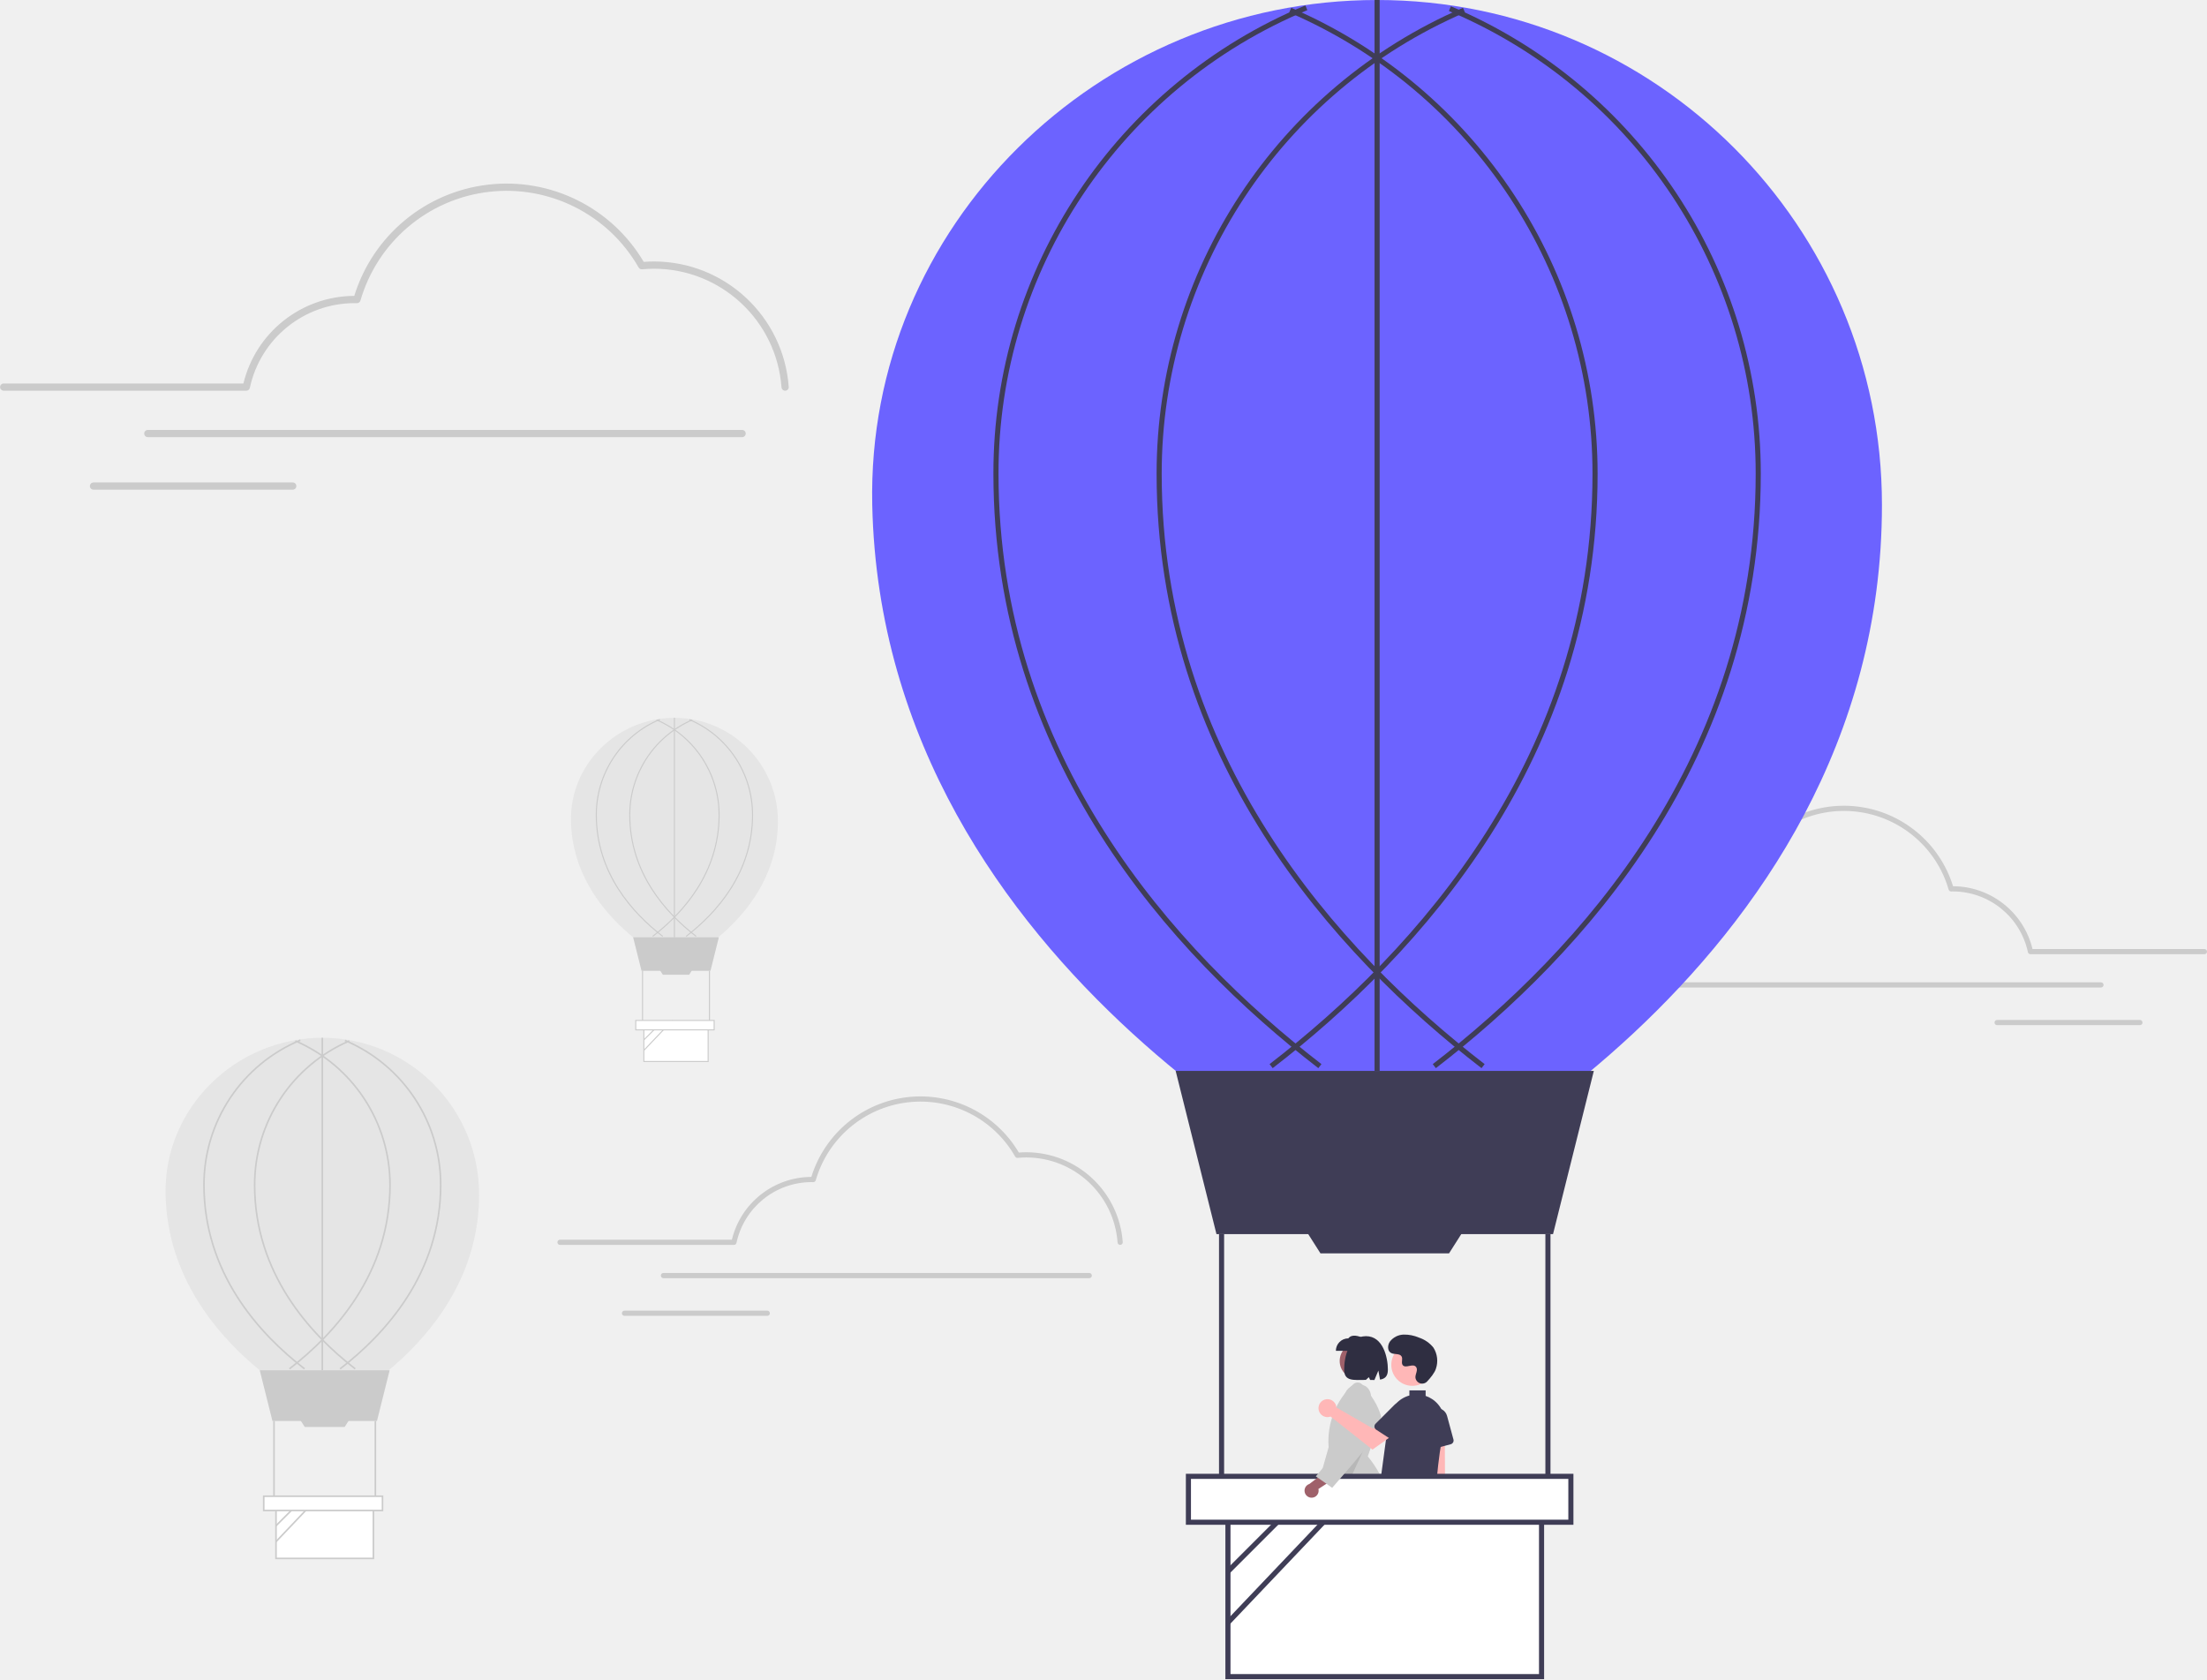
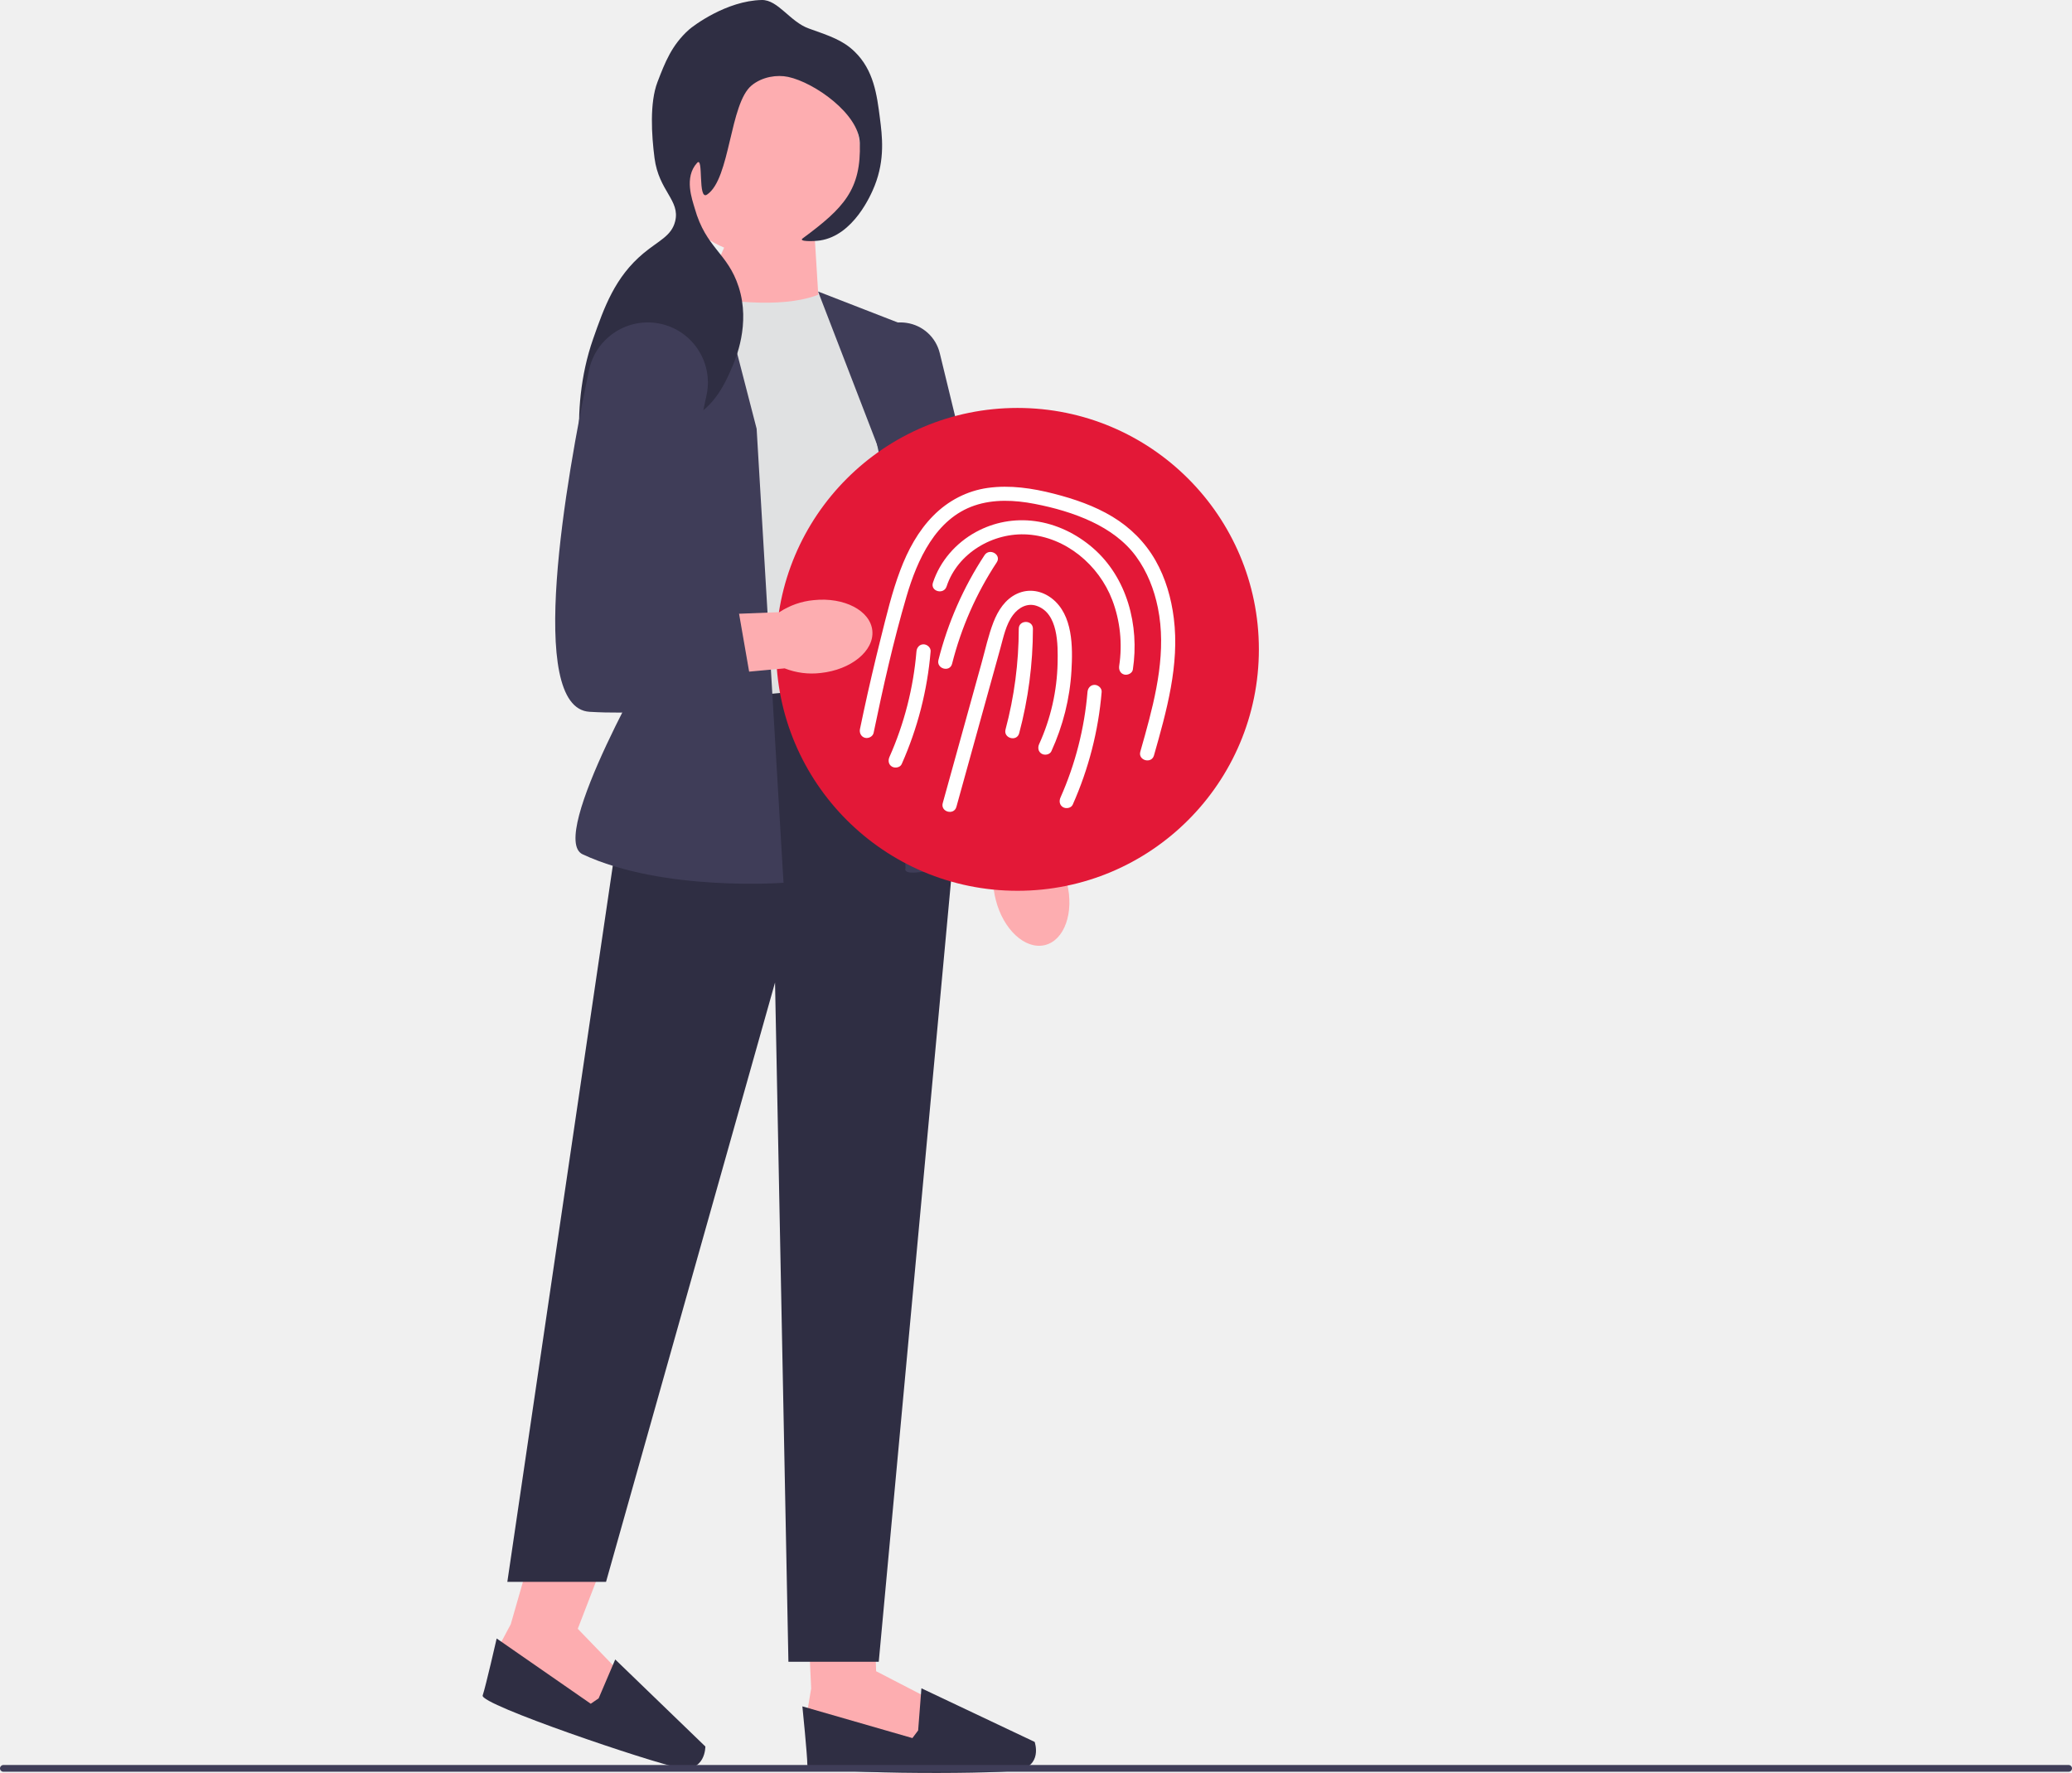
- <svg xmlns="http://www.w3.org/2000/svg" data-name="Layer 1" width="865.573" height="658.549" viewBox="0 0 865.573 658.549">
-   <path d="M475.131,273.96a1.421,1.421,0,0,1-1.416-1.321,50.211,50.211,0,0,0-49.941-46.526c-1.515,0-3.106.077-4.729.229A1.42,1.42,0,0,1,417.68,225.633a59.662,59.662,0,0,0-109.105,12.976,1.414,1.414,0,0,1-1.397,1.025l-.378-.011c-.197-.007-.393-.014-.591-.014a42.078,42.078,0,0,0-41.004,33.223,1.421,1.421,0,0,1-1.39,1.128H168.634a1.421,1.421,0,0,1,0-2.841H262.678a44.945,44.945,0,0,1,43.482-34.351,62.503,62.503,0,0,1,113.527-13.333c1.397-.109,2.768-.164,4.087-.164a53.062,53.062,0,0,1,52.775,49.169,1.421,1.421,0,0,1-1.318,1.517C475.198,273.959,475.164,273.96,475.131,273.96Z" transform="translate(-167.2136 -120.7253)" fill="#cbcbcb" />
-   <path d="M458.227,292.176H225.228a1.421,1.421,0,1,1,0-2.841H458.227a1.421,1.421,0,1,1,0,2.841Z" transform="translate(-167.2136 -120.7253)" fill="#cbcbcb" />
-   <path d="M282.057,312.777H203.917a1.421,1.421,0,1,1,0-2.841h78.14a1.421,1.421,0,0,1,0,2.841Z" transform="translate(-167.2136 -120.7253)" fill="#cbcbcb" />
-   <path d="M355.114,589.211c0,57.76-60.554,85.397-60.554,85.397s-61.176-27.638-62.418-85.397c-.73-33.95,27.528-61.486,61.486-61.486A61.486,61.486,0,0,1,355.114,589.211Z" transform="translate(-167.2136 -120.7253)" fill="#e5e5e5" />
-   <polygon points="147.842 557.299 106.851 557.299 101.882 537.425 152.81 537.425 147.842 557.299" fill="#cbcbcb" />
-   <rect x="108.248" y="591.288" width="38.196" height="19.905" fill="#fff" />
-   <path d="M313.968,732.228h-38.817v-20.526h38.817Zm-38.196-.621h37.575V712.323H275.772Z" transform="translate(-167.2136 -120.7253)" fill="#cbcbcb" />
-   <polygon points="135.176 559.643 119.517 559.643 117.72 556.819 136.973 556.819 135.176 559.643" fill="#cbcbcb" />
-   <rect x="107.161" y="557.299" width="0.621" height="30.432" fill="#cbcbcb" />
-   <rect x="146.91" y="557.299" width="0.621" height="30.432" fill="#cbcbcb" />
-   <path d="M300.785,657.814l-.379-.492c17.942-13.836,39.33-37.54,39.33-71.89a61.092,61.092,0,0,0-37.363-56.368l.242-.572a61.712,61.712,0,0,1,37.742,56.94C340.357,620.034,318.838,643.892,300.785,657.814Z" transform="translate(-167.2136 -120.7253)" fill="#cbcbcb" />
-   <path d="M280.911,657.814l-.379-.492c17.942-13.836,39.33-37.54,39.33-71.89A61.164,61.164,0,0,0,282.924,529.245l.246-.57A61.784,61.784,0,0,1,320.483,585.432C320.483,620.034,298.963,643.892,280.911,657.814Z" transform="translate(-167.2136 -120.7253)" fill="#cbcbcb" />
-   <path d="M306.345,657.814c-18.053-13.921-39.572-37.78-39.572-72.382a61.784,61.784,0,0,1,37.313-56.757l.246.57a61.164,61.164,0,0,0-36.938,56.186c0,34.35,21.388,58.054,39.33,71.89Z" transform="translate(-167.2136 -120.7253)" fill="#cbcbcb" />
-   <path d="M286.471,657.814c-18.053-13.921-39.572-37.779-39.572-72.382a61.669,61.669,0,0,1,37.995-57.046l.239.573a61.049,61.049,0,0,0-37.613,56.473c0,34.35,21.388,58.054,39.33,71.89Z" transform="translate(-167.2136 -120.7253)" fill="#cbcbcb" />
-   <rect x="126.104" y="407" width="0.621" height="130.425" fill="#cbcbcb" />
-   <line x1="108.248" y1="598.383" x2="119.637" y2="586.994" fill="#fff" />
-   <rect x="273.103" y="713.103" width="16.106" height="0.621" transform="translate(-589.3246 287.0362) rotate(-45)" fill="#cbcbcb" />
-   <line x1="108.248" y1="604.603" x2="125.18" y2="586.8" fill="#fff" />
-   <rect x="271.643" y="716.117" width="24.569" height="0.621" transform="translate(-598.1279 307.8066) rotate(-46.44446)" fill="#cbcbcb" />
-   <rect x="103.435" y="586.8" width="46.58" height="5.59" fill="#fff" />
-   <path d="M317.539,713.426H270.338v-6.211h47.201Zm-46.58-.621H316.918V707.836H270.959Z" transform="translate(-167.2136 -120.7253)" fill="#cbcbcb" />
-   <path d="M472.304,442.831c0,38.124-39.969,56.366-39.969,56.366s-40.379-18.242-41.198-56.366c-.482-22.408,18.17-40.583,40.583-40.583A40.583,40.583,0,0,1,472.304,442.831Z" transform="translate(-167.2136 -120.7253)" fill="#e5e5e5" />
-   <polygon points="278.65 380.726 251.594 380.726 248.315 367.608 281.93 367.608 278.65 380.726" fill="#cbcbcb" />
-   <rect x="252.517" y="403.16" width="25.211" height="13.138" fill="#fff" />
-   <path d="M445.146,537.228H419.525v-13.548H445.146Zm-25.211-.41h24.801V524.09h-24.801Z" transform="translate(-167.2136 -120.7253)" fill="#cbcbcb" />
-   <polygon points="270.29 382.273 259.954 382.273 258.768 380.409 271.476 380.409 270.29 382.273" fill="#cbcbcb" />
-   <rect x="251.799" y="380.726" width="0.41" height="20.087" fill="#cbcbcb" />
-   <rect x="278.035" y="380.726" width="0.41" height="20.087" fill="#cbcbcb" />
-   <path d="M436.445,488.111l-.25-.325c11.843-9.133,25.96-24.778,25.96-47.451a40.323,40.323,0,0,0-24.661-37.205l.16-.378a40.732,40.732,0,0,1,24.912,37.583C462.564,463.175,448.36,478.923,436.445,488.111Z" transform="translate(-167.2136 -120.7253)" fill="#cbcbcb" />
-   <path d="M423.327,488.112l-.25-.325c11.843-9.133,25.96-24.778,25.96-47.451a40.371,40.371,0,0,0-24.381-37.085l.163-.376a40.78,40.78,0,0,1,24.628,37.462C449.446,463.175,435.242,478.923,423.327,488.112Z" transform="translate(-167.2136 -120.7253)" fill="#cbcbcb" />
-   <path d="M440.115,488.111c-11.915-9.189-26.119-24.936-26.119-47.775A40.78,40.78,0,0,1,438.624,402.874l.163.376a40.371,40.371,0,0,0-24.381,37.086c0,22.672,14.117,38.318,25.96,47.451Z" transform="translate(-167.2136 -120.7253)" fill="#cbcbcb" />
-   <path d="M426.997,488.111c-11.916-9.189-26.119-24.936-26.119-47.775a40.704,40.704,0,0,1,25.078-37.653l.158.378a40.295,40.295,0,0,0-24.826,37.275c0,22.673,14.117,38.318,25.96,47.451Z" transform="translate(-167.2136 -120.7253)" fill="#cbcbcb" />
-   <rect x="264.302" y="281.522" width="0.41" height="86.086" fill="#cbcbcb" />
-   <line x1="252.517" y1="407.843" x2="260.034" y2="400.326" fill="#fff" />
-   <rect x="418.174" y="524.605" width="10.631" height="0.41" transform="translate(-414.2732 332.4398) rotate(-45)" fill="#cbcbcb" />
-   <line x1="252.517" y1="411.949" x2="263.692" y2="400.198" fill="#fff" />
-   <rect x="417.21" y="526.594" width="16.217" height="0.41" transform="translate(-416.7387 351.3098) rotate(-46.44446)" fill="#cbcbcb" />
-   <rect x="249.34" y="400.198" width="30.745" height="3.689" fill="#fff" />
-   <path d="M447.503,524.818h-31.155v-4.099h31.155Zm-30.745-.41h30.335v-3.279H416.758Z" transform="translate(-167.2136 -120.7253)" fill="#cbcbcb" />
-   <path d="M812.075,494.953a1.018,1.018,0,0,0,1.015-.947,35.991,35.991,0,0,1,35.797-33.349c1.086,0,2.226.055,3.39.164a1.018,1.018,0,0,0,.979-.508,42.765,42.765,0,0,1,78.205,9.301,1.014,1.014,0,0,0,1.001.735l.271-.008c.141-.005.282-.01.424-.01a30.161,30.161,0,0,1,29.391,23.814,1.018,1.018,0,0,0,.996.808h68.224a1.018,1.018,0,1,0,0-2.037H964.359a32.216,32.216,0,0,0-31.168-24.622,44.801,44.801,0,0,0-81.375-9.557c-1.002-.078-1.984-.117-2.929-.117a38.034,38.034,0,0,0-37.829,35.243,1.018,1.018,0,0,0,.945,1.087C812.027,494.952,812.051,494.953,812.075,494.953Z" transform="translate(-167.2136 -120.7253)" fill="#cbcbcb" />
-   <path d="M824.192,508.01H991.202a1.018,1.018,0,1,0,0-2.037H824.192a1.018,1.018,0,0,0,0,2.037Z" transform="translate(-167.2136 -120.7253)" fill="#cbcbcb" />
-   <path d="M950.468,522.777h56.01a1.018,1.018,0,0,0,0-2.037H950.468a1.018,1.018,0,1,0,0,2.037Z" transform="translate(-167.2136 -120.7253)" fill="#cbcbcb" />
-   <polygon points="522.992 647.768 519.639 647.768 518.044 634.839 522.992 634.839 522.992 647.768" fill="#9f616a" />
-   <path d="M691.06,771.743H680.251v-.137a4.212,4.212,0,0,1,4.207-4.207h6.602Z" transform="translate(-167.2136 -120.7253)" fill="#2f2e41" />
-   <polygon points="566.219 641.416 563.345 643.143 555.319 632.881 559.56 630.333 566.219 641.416" fill="#9f616a" />
-   <path d="M726.574,770.053l-.07-.117a4.212,4.212,0,0,1,1.439-5.773l5.659-3.4,2.237,3.723Z" transform="translate(-167.2136 -120.7253)" fill="#2f2e41" />
-   <path d="M691.077,765.825l-.058-0a45.014,45.014,0,0,1-4.88-.281c-.618-.061-1.288-.127-2.095-.193l-.028-.005c-.551-.164-.566-5.329-.333-23.011.12-9.056.255-19.321.094-25.858l-.002-.064.049-.042a24.575,24.575,0,0,1,21.623-5.49l.059.012.031.052c3.295,5.574,8.269,13.604,13.079,21.369,11.043,17.825,14.201,23.068,13.855,23.463l-.042.032c-.754.377-1.32.667-1.802.914a59.406,59.406,0,0,1-5.863,2.645l-.089.036-.065-.071c-11.205-12.278-20.529-25.993-26.297-38.672-.674,4.328-1.492,9.981-2.356,15.952-2.485,17.173-4.165,28.481-4.841,29.169Z" transform="translate(-167.2136 -120.7253)" fill="#2f2e41" />
-   <path d="M694.096,717.798a58.692,58.692,0,0,1,19.626,3.286,44.673,44.673,0,0,0-10.015-29.125l-.049-.059.025-.073c1.76-5.086,3.579-10.342,5.205-15.573l-.025-.088c-1.14-4.053-3.587-8.149-7.481-12.522a2.396,2.396,0,0,0-3.271-.166,30.476,30.476,0,0,0-9.821,24.81l.003.026-.008.025c-3.049,10.33-4.156,15.635-5.132,20.316-.712,3.415-1.329,6.372-2.567,10.596A63.622,63.622,0,0,1,694.096,717.798Z" transform="translate(-167.2136 -120.7253)" fill="#cbcbcb" />
-   <polygon points="536.719 564.419 526.8 586.013 521.133 580.277 536.719 564.419" opacity="0.1" />
-   <circle cx="532.478" cy="533.759" r="7.057" fill="#9f616a" />
-   <path d="M691.135,650.498h11.206V645.614c-2.459-.977-4.866-1.808-6.321,0a4.884,4.884,0,0,0-4.884,4.884Z" transform="translate(-167.2136 -120.7253)" fill="#2f2e41" />
-   <path d="M702.961,644.752c6.699,0,8.574,8.397,8.574,13.134,0,2.642-1.195,3.587-3.072,3.906l-.663-3.536-1.553,3.688c-.527.003-1.081-.008-1.656-.018l-.527-1.084-1.174,1.065c-4.702.007-8.503.692-8.503-4.021C694.387,653.149,696.032,644.752,702.961,644.752Z" transform="translate(-167.2136 -120.7253)" fill="#2f2e41" />
-   <path d="M905.304,318.725c0,186-195,275-195,275s-197-89-201-275c-2.351-109.327,88.648-198,198-198S905.304,209.373,905.304,318.725Z" transform="translate(-167.2136 -120.7253)" fill="#6c63ff" />
-   <polygon points="547.274 646.307 543.163 646.307 541.208 630.453 547.274 630.453 547.274 646.307" fill="#ffb7b7" />
-   <path d="M540.227,645.132h7.927a0,0,0,0,1,0,0v4.991a0,0,0,0,1,0,0h-12.918a0,0,0,0,1,0,0v0A4.991,4.991,0,0,1,540.227,645.132Z" fill="#2f2e41" />
-   <polygon points="562.696 646.307 558.586 646.307 556.63 630.453 562.697 630.453 562.696 646.307" fill="#ffb7b7" />
-   <path d="M555.65,645.132h7.927a0,0,0,0,1,0,0v4.991a0,0,0,0,1,0,0h-12.918a0,0,0,0,1,0,0v0A4.991,4.991,0,0,1,555.65,645.132Z" fill="#2f2e41" />
-   <path d="M729.407,719.814a3.602,3.602,0,0,1-.691-5.479l-2.706-38.407,7.796.756.214,37.612a3.621,3.621,0,0,1-4.612,5.518Z" transform="translate(-167.2136 -120.7253)" fill="#ffb7b7" />
-   <path d="M714.293,759.045l-4.525-.216a1.508,1.508,0,0,1-1.437-1.496l-.316-45.783a1.509,1.509,0,0,1,1.725-1.504l18.102,2.628a1.5,1.5,0,0,1,1.292,1.482l2.328,42.422a1.509,1.509,0,0,1-1.509,1.52h-4.878a1.502,1.502,0,0,1-1.49-1.274s-3.685-31.821-4.191-31.802c-.509.009-3.533,32.695-3.533,32.695a1.514,1.514,0,0,1-1.498,1.33Q714.329,759.047,714.293,759.045Z" transform="translate(-167.2136 -120.7253)" fill="#2f2e41" />
-   <path d="M727.774,688.833a1.503,1.503,0,0,1-.623-1.14l-.571-10.352a4.157,4.157,0,0,1,8.162-1.317l2.509,9.255a1.51,1.51,0,0,1-1.061,1.851l-7.138,1.935A1.503,1.503,0,0,1,727.774,688.833Z" transform="translate(-167.2136 -120.7253)" fill="#3f3d56" />
-   <circle cx="553.893" cy="535.271" r="8.234" fill="#ffb7b7" />
-   <path d="M726.934,662.511a2.66,2.66,0,0,1-4.589-1.478,2.701,2.701,0,0,1,.003-.522c.103-.99.675-1.889.538-2.935a1.539,1.539,0,0,0-.282-.72c-1.224-1.639-4.098.733-5.253-.751-.708-.91.124-2.343-.419-3.36-.717-1.342-2.843-.68-4.175-1.415-1.483-.818-1.394-3.093-.418-4.477a7.042,7.042,0,0,1,5.339-2.718,14.32,14.32,0,0,1,6.032,1.177,12.055,12.055,0,0,1,5.7,3.952,9.648,9.648,0,0,1,.975,8.215C729.887,659.143,728.188,661.175,726.934,662.511Z" transform="translate(-167.2136 -120.7253)" fill="#2f2e41" />
-   <path d="M729.326,669.731q-.215-.154-.438-.303a10.849,10.849,0,0,0-2.547-1.249v-2.164h-6.37v2.007a11.171,11.171,0,0,0-8.101,9.282L707.533,709.508a1.501,1.501,0,0,0,.312,1.14,1.482,1.482,0,0,0,1.024.561,22.773,22.773,0,0,1,8.609,2.949,12.782,12.782,0,0,0,6.271,1.601,15.117,15.117,0,0,0,5.105-.909,1.497,1.497,0,0,0,.978-1.343c.156-3.466,1.07-21.304,3.729-32.185A11.123,11.123,0,0,0,729.326,669.731Z" transform="translate(-167.2136 -120.7253)" fill="#3f3d56" />
-   <polygon points="609.091 484 477.091 484 461.091 420 625.091 420 609.091 484" fill="#3f3d56" />
-   <rect x="481.591" y="593.451" width="123" height="64.099" fill="#fff" />
-   <path d="M772.804,779.275h-125V713.176h125Zm-123-2h121V715.176h-121Z" transform="translate(-167.2136 -120.7253)" fill="#3f3d56" />
-   <polygon points="568.304 491.547 517.878 491.547 512.091 482.453 574.091 482.453 568.304 491.547" fill="#3f3d56" />
-   <rect x="478.091" y="484" width="2" height="98" fill="#3f3d56" />
-   <rect x="606.091" y="484" width="2" height="98" fill="#3f3d56" />
-   <path d="M730.352,539.641l-1.221-1.584C786.909,493.501,855.783,417.169,855.783,306.554A196.73,196.73,0,0,0,735.464,125.035l.779-1.842A198.726,198.726,0,0,1,857.783,306.554C857.783,417.982,788.485,494.811,730.352,539.641Z" transform="translate(-167.2136 -120.7253)" fill="#3f3d56" />
-   <path d="M666.351,539.642l-1.221-1.584C722.908,493.502,791.783,417.17,791.783,306.554a196.962,196.962,0,0,0-118.949-180.934l.793-1.836A198.961,198.961,0,0,1,793.783,306.554C793.783,417.982,724.485,494.812,666.351,539.642Z" transform="translate(-167.2136 -120.7253)" fill="#3f3d56" />
-   <path d="M748.257,539.641C690.124,494.811,620.826,417.982,620.826,306.554a198.96,198.96,0,0,1,120.158-182.77l.793,1.836A196.962,196.962,0,0,0,622.826,306.554c0,110.615,68.874,186.947,126.653,231.503Z" transform="translate(-167.2136 -120.7253)" fill="#3f3d56" />
-   <path d="M684.257,539.641C626.124,494.811,556.826,417.983,556.826,306.554a198.588,198.588,0,0,1,122.352-183.702l.771,1.846A196.593,196.593,0,0,0,558.826,306.554c0,110.616,68.875,186.948,126.653,231.503Z" transform="translate(-167.2136 -120.7253)" fill="#3f3d56" />
-   <rect x="539.091" width="2" height="420" fill="#3f3d56" />
-   <line x1="481.591" y1="616.299" x2="518.265" y2="579.625" fill="#fff" />
-   <rect x="641.209" y="717.688" width="51.865" height="2" transform="translate(-480.0012 561.5136) rotate(-45)" fill="#3f3d56" />
-   <line x1="481.591" y1="636.331" x2="536.114" y2="579" fill="#fff" />
-   <rect x="636.507" y="727.391" width="79.118" height="2" transform="translate(-484.8654 595.7121) rotate(-46.44446)" fill="#3f3d56" />
-   <rect x="466.091" y="579" width="150" height="18" fill="#fff" />
-   <path d="M784.304,718.725h-152v-20h152Zm-150-2h148v-16h-148Z" transform="translate(-167.2136 -120.7253)" fill="#3f3d56" />
-   <path d="M681.819,708.097a2.749,2.749,0,0,0,2.476-3.412l8.173-5.355-4.661-2.014-7.046,5.394a2.764,2.764,0,0,0,1.059,5.387Z" transform="translate(-167.2136 -120.7253)" fill="#9f616a" />
-   <path d="M689.683,704.24l-.103-.073c-1.945-1.432-4.104-2.912-6.193-4.344l-.125-.086.099-.116c4.457-5.215,8.919-10.662,13.235-15.931l-.008-.019.041-.021.017-.021.009.008.026-.013-.118.009-1.33-10.432a6.687,6.687,0,0,1,.143-7.165,5.675,5.675,0,0,1,7.384-1.686,4.845,4.845,0,0,1,2.128,3.618,4.37,4.37,0,0,1-1.158,3.578,150.475,150.475,0,0,1,.608,15.228l0.0.048-.03.039c-4.601,5.845-9.655,11.659-14.542,17.282Z" transform="translate(-167.2136 -120.7253)" fill="#cbcbcb" />
-   <path d="M691.267,672.174a3.528,3.528,0,0,1,.08.55L705.749,681.033l3.501-2.015,3.732,4.886-7.489,5.338-16.431-12.962a3.519,3.519,0,1,1,2.205-4.104Z" transform="translate(-167.2136 -120.7253)" fill="#ffb7b7" />
-   <path d="M706.263,680.326a1.503,1.503,0,0,1,.434-1.225l7.33-7.332a4.157,4.157,0,0,1,6.426,5.202l-5.22,8.044a1.51,1.51,0,0,1-2.087.444l-6.204-4.026A1.503,1.503,0,0,1,706.263,680.326Z" transform="translate(-167.2136 -120.7253)" fill="#3f3d56" />
-   <path d="M606.534,608.953a1.018,1.018,0,0,1-1.015-.947,35.991,35.991,0,0,0-35.797-33.349c-1.086,0-2.226.055-3.39.164a1.018,1.018,0,0,1-.979-.508,42.765,42.765,0,0,0-78.205,9.301,1.014,1.014,0,0,1-1.001.735l-.271-.008c-.141-.005-.282-.01-.424-.01a30.161,30.161,0,0,0-29.391,23.814,1.018,1.018,0,0,1-.996.808H386.841a1.018,1.018,0,1,1,0-2.037h67.409a32.216,32.216,0,0,1,31.168-24.622,44.801,44.801,0,0,1,81.375-9.557c1.002-.078,1.984-.117,2.929-.117a38.034,38.034,0,0,1,37.829,35.243,1.018,1.018,0,0,1-.945,1.087C606.582,608.952,606.558,608.953,606.534,608.953Z" transform="translate(-167.2136 -120.7253)" fill="#cbcbcb" />
-   <path d="M594.417,622.01H427.407a1.018,1.018,0,1,1,0-2.037H594.417a1.018,1.018,0,1,1,0,2.037Z" transform="translate(-167.2136 -120.7253)" fill="#cbcbcb" />
-   <path d="M468.141,636.777H412.131a1.018,1.018,0,1,1,0-2.037h56.01a1.018,1.018,0,1,1,0,2.037Z" transform="translate(-167.2136 -120.7253)" fill="#cbcbcb" />
+ <svg xmlns="http://www.w3.org/2000/svg" width="731.67" height="625.997" viewBox="0 0 731.67 625.997">
+   <path id="uuid-5ef434d5-ec3b-4be2-96d4-c13c471d6de8-93" d="M376.763,311.697c2.62,10.501-.885,20.354-7.829,22.007-6.944,1.653-14.695-5.518-17.315-16.023-1.106-4.182-1.156-8.566-.145-12.784l-10.519-44.63,21.864-4.459,8.049,44.471c2.886,3.291,4.907,7.207,5.894,11.418,0,0,0,0,0,0Z" fill="#fdadb0" />
+   <g>
+     <polygon points="285.095 566.897 286.442 596.149 285.093 604.244 289.814 613.687 326.913 617.734 328.937 600.196 309.376 590.078 308.807 573.55 285.095 566.897" fill="#fdadb0" />
+     <path d="M324.215,610.989l-2.024,2.698-38.852-11.196s1.753,17.267,1.753,20.639,64.08,3.373,73.723,2.024,6.546-10.118,6.546-10.118l-39.988-18.929-1.158,14.881h0Z" fill="#2f2e43" />
+   </g>
+   <g>
+     <polygon points="188.439 545.365 180.354 573.509 176.486 580.746 177.937 591.204 211.79 606.911 219.319 590.943 204.025 575.097 213.619 550.219 188.439 545.365" fill="#fdadb0" />
+     <path d="M211.392,599.657l-2.781,1.909-33.225-23.041s-3.865,16.92-4.945,20.115,59.631,23.703,69.198,25.51,9.44-7.491,9.44-7.491l-31.827-30.73-5.86,13.728h0l-0-0Z" fill="#2f2e43" />
+   </g>
+   <polygon points="287.71 83.967 289.127 106.973 246.169 109.152 259.471 78.842 287.71 83.967" fill="#fdadb0" />
+   <path d="M290.223,103.531c-11.514,5.136-29.931,3.731-50.802,0l-3.262,144.597s65.288,13.126,87.735-11.093l-11.814-118.145-21.857-15.359s0,0,0,0Z" fill="#e0e1e2" />
+   <polygon points="316.805 240.579 224.635 249.689 179.15 558.536 214.002 558.536 273.682 346.909 278.408 586.743 310.307 586.743 337.48 293.153 316.805 240.579" fill="#2f2e43" />
+   <path d="M252.524,94.671l-30.968,18.326c-11.731,6.942-17.261,20.957-13.431,34.039l23.934,81.747s-38.975,66.957-26.31,72.865c28.459,13.274,70.927,10.042,70.927,10.042l-9.491-160.309-14.66-56.709,0,0s0-0,0-0Z" fill="#3f3d58" />
+   <path d="M288.877,102.924l35.016,13.604,8.27,101.014,23.16,81.376c-39.228,14.319-35.565,7.646-35.565,7.646l-6.498-140.415-24.383-63.225,0,0s0-0,0-0Z" fill="#3f3d58" />
+   <path d="M340.031,297.196l-.12-.553-35.794-165.551c-1-4.626,.279-9.262,3.508-12.722,3.23-3.46,7.769-5.053,12.453-4.372,5.777,.84,10.402,5.048,11.782,10.721l39.316,161.606-31.146,10.871h-0Z" fill="#3f3d58" />
+   <circle cx="269.07" cy="55.227" r="34.852" fill="#fdadb0" />
+   <path d="M285.651,10.073c7.677,2.698,12.069,4.242,16.093,8.118,6.797,6.548,7.918,15.298,8.961,23.429,.815,6.36,1.87,14.584-1.855,23.98-1.271,3.206-7.437,17.492-19.238,19.298-2.318,.354-7.759,.448-6.191-.71,14.515-10.716,20.71-17.186,20.202-33.702-.315-10.262-15.996-21.342-25.308-23.334-3.922-.839-9.144-.073-12.889,3.002-7.826,6.424-7.492,32.991-15.744,38.544-3.394,2.284-1.132-13.793-3.524-11.186-4.718,5.144-1.692,13.022-.844,16.022,4.022,14.231,11.604,15.624,15.532,27.776,4.241,13.12-1.097,25.473-2.362,28.402-2.202,5.096-5.98,13.841-14.614,18.036-10.958,5.325-19.596-1.609-24.69,4.336-2.848,3.323-1.307,6.843-6.451,17.18-1.679,3.374-2.519,5.062-3.262,5.002-3.517-.283-9.212-28.438-.002-54.658,3.865-11.004,7.652-21.784,17.803-30.215,5.367-4.457,9.868-6.061,11.149-11.265,1.83-7.436-5.77-10.609-7.293-22.341-1.042-8.024-1.773-19.499,1.06-26.854,2.675-6.946,4.997-12.975,11.076-18.442,1.46-1.313,13.245-10.238,25.741-10.49,5.753-.116,9.979,7.728,16.649,10.072h0Z" fill="#2f2e43" />
+   <g>
+     <circle cx="359.294" cy="229.28" r="85.243" fill="#e31837" />
+     <g>
+       <path d="M337.725,284.894c5.175-18.666,10.349-37.333,15.524-55.999,1.102-3.974,1.954-8.388,4.476-11.76,1.949-2.607,5.016-4.313,8.261-3.241,7.737,2.556,7.612,13.721,7.475,20.235-.207,9.833-2.427,19.643-6.513,28.594-.56,1.227-.35,2.691,.897,3.42,1.075,.629,2.857,.337,3.42-.897,4.091-8.962,6.523-18.555,7.089-28.398,.488-8.493,.525-19.693-6.837-25.482-3.598-2.829-8.19-3.67-12.408-1.714-4.168,1.932-6.714,5.933-8.315,10.076-1.78,4.606-2.84,9.546-4.158,14.299l-4.246,15.316c-3.162,11.407-6.325,22.814-9.487,34.222-.861,3.105,3.962,4.431,4.821,1.329h0v0h-0Z" fill="#fff" />
+       <path d="M359.896,258.897c3.202-12.019,4.838-24.447,4.852-36.885,.004-3.217-4.996-3.222-5,0-.013,12.017-1.579,23.944-4.673,35.556-.829,3.113,3.993,4.44,4.821,1.329h-0Z" fill="#fff" />
+       <path d="M308.494,258.752c3.351-16.157,6.978-32.366,11.629-48.204,3.771-12.843,10.274-27.397,23.998-32.054,6.816-2.313,14.204-1.94,21.18-.598,6.918,1.331,13.925,3.311,20.301,6.34,6.036,2.867,11.619,6.82,15.592,12.264,3.922,5.375,6.365,11.612,7.681,18.107,3.055,15.073-.541,30.471-4.57,44.999-.536,1.934-1.084,3.864-1.633,5.794-.881,3.101,3.942,4.424,4.821,1.329,4.452-15.663,9.077-32.025,7.003-48.463-.897-7.109-2.891-14.093-6.445-20.35-3.642-6.412-8.896-11.653-15.195-15.462-6.353-3.842-13.504-6.288-20.665-8.123-7.606-1.95-15.522-3.15-23.356-2.06-7.387,1.027-14.043,4.53-19.274,9.818-5.359,5.418-8.983,12.187-11.657,19.262-2.949,7.803-4.875,15.999-6.904,24.077-2.144,8.538-4.145,17.112-6,25.717-.451,2.091-.892,4.184-1.327,6.278-.274,1.321,.385,2.701,1.746,3.075,1.239,.34,2.8-.418,3.075-1.746h0Z" fill="#fff" />
+       <path d="M334.263,207.066c3.899-11.831,16.455-19.156,28.611-18.344,13.475,.9,25.154,10.741,29.885,23.124,2.811,7.358,3.636,15.457,2.454,23.243-.202,1.333,.336,2.688,1.746,3.075,1.182,.325,2.871-.403,3.075-1.746,2.362-15.562-1.979-32.52-14.226-43.043-5.743-4.935-12.777-8.35-20.307-9.373-7.241-.983-14.541,.357-20.952,3.882-7.032,3.867-12.587,10.205-15.108,17.854-1.009,3.063,3.817,4.376,4.821,1.329h0l0-0Z" fill="#fff" />
+       <path d="M323.625,229.998c-1.074,12.826-4.307,25.509-9.537,37.273-.548,1.233-.358,2.686,.897,3.42,1.065,.623,2.869,.343,3.42-.897,5.614-12.626,9.066-26.024,10.219-39.796,.113-1.347-1.23-2.5-2.5-2.5-1.446,0-2.387,1.149-2.5,2.5h0Z" fill="#fff" />
+       <path d="M384.021,244.315c-1.074,12.826-4.307,25.509-9.537,37.273-.548,1.233-.358,2.686,.897,3.42,1.065,.623,2.869,.343,3.42-.897,5.614-12.626,9.066-26.024,10.219-39.796,.113-1.347-1.23-2.5-2.5-2.5-1.446,0-2.387,1.149-2.5,2.5h0l0-0Z" fill="#fff" />
+       <path d="M336.205,234.364c3.215-12.749,8.542-24.831,15.769-35.814,1.774-2.696-2.554-5.203-4.317-2.524-7.444,11.313-12.962,23.878-16.273,37.009-.787,3.121,4.034,4.452,4.821,1.329h0v0h-0Z" fill="#fff" />
+     </g>
+   </g>
+   <path d="M0,624.383c0,.66,.53,1.19,1.19,1.19H730.48c.66,0,1.19-.53,1.19-1.19,0-.66-.53-1.19-1.19-1.19H1.19c-.66,0-1.19,.53-1.19,1.19Z" fill="#3f3d58" />
+   <path id="uuid-ed8d5917-2465-4251-8a73-24d647765b28-94" d="M287.343,211.895c10.763-1.132,20.032,3.711,20.702,10.817,.67,7.106-7.511,13.783-18.278,14.914-4.295,.513-8.643-.048-12.68-1.637l-45.66,4.201-1.371-22.272,45.159-1.776c3.661-2.399,7.82-3.855,12.128-4.246,0,0,0,0,0,0Z" fill="#fdadb0" />
+   <path d="M231.713,114.053h-0c-11.053-1.557-21.422,5.711-23.719,16.633-8.015,38.108-22.397,119.281,.192,120.637,29.536,1.772,57.891-5.316,57.891-5.316l-7.089-40.76-23.038-2.363,13.552-63.386c2.573-12.035-5.601-23.728-17.788-25.444l0-0Z" fill="#3f3d58" />
</svg>
